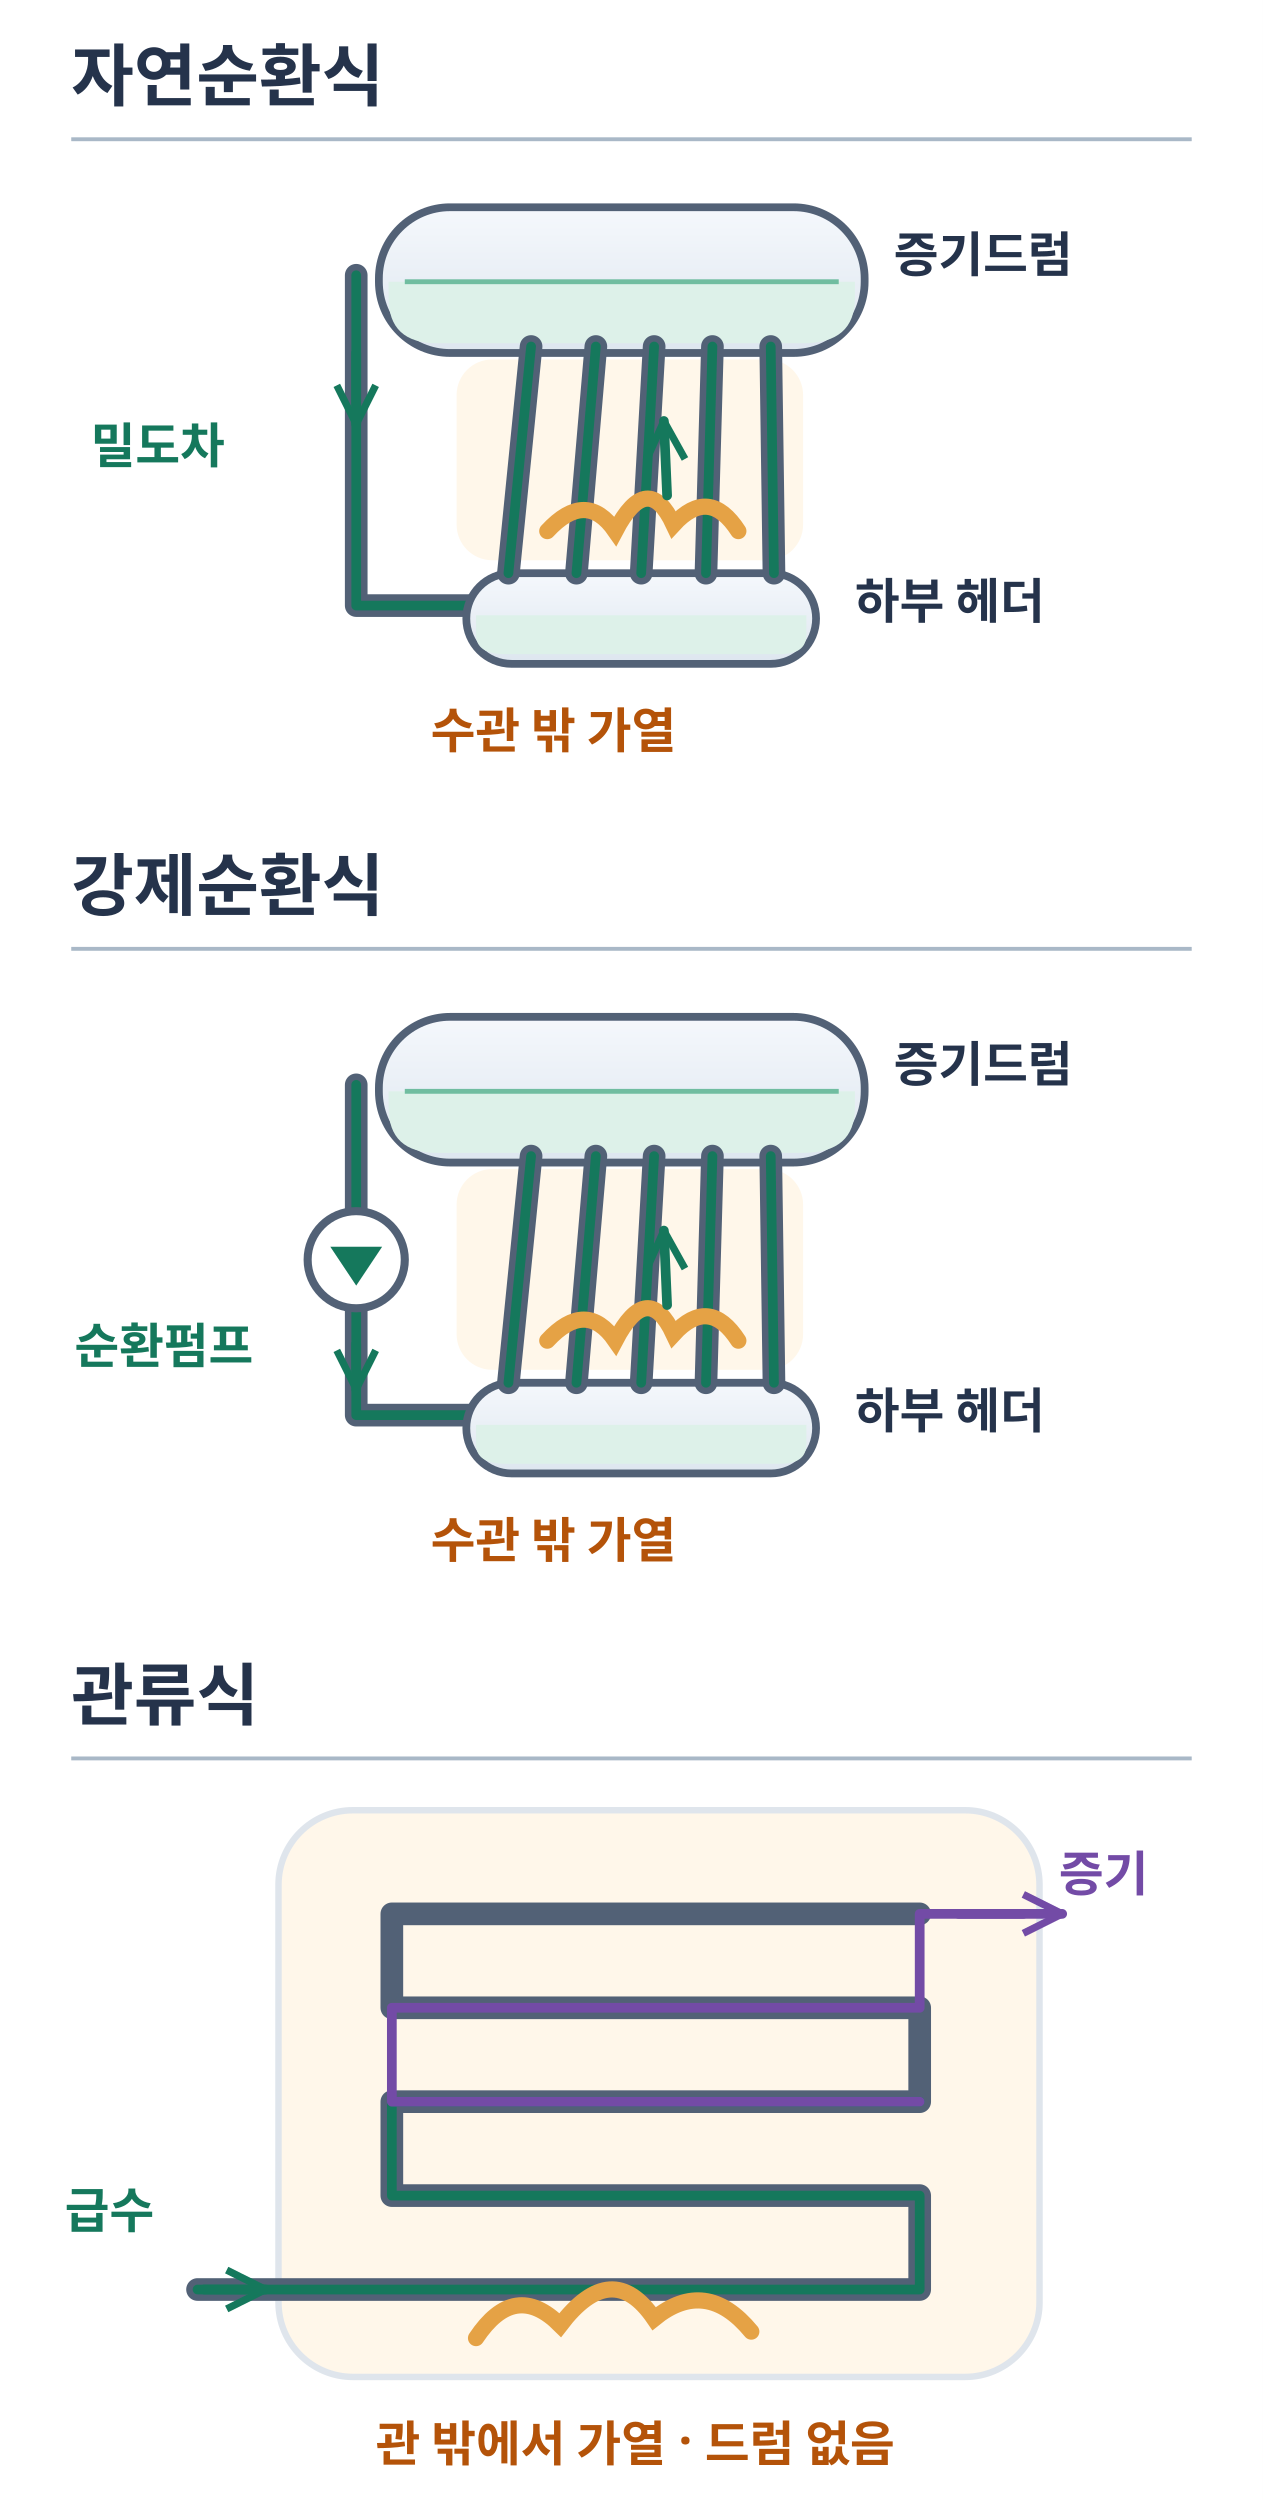
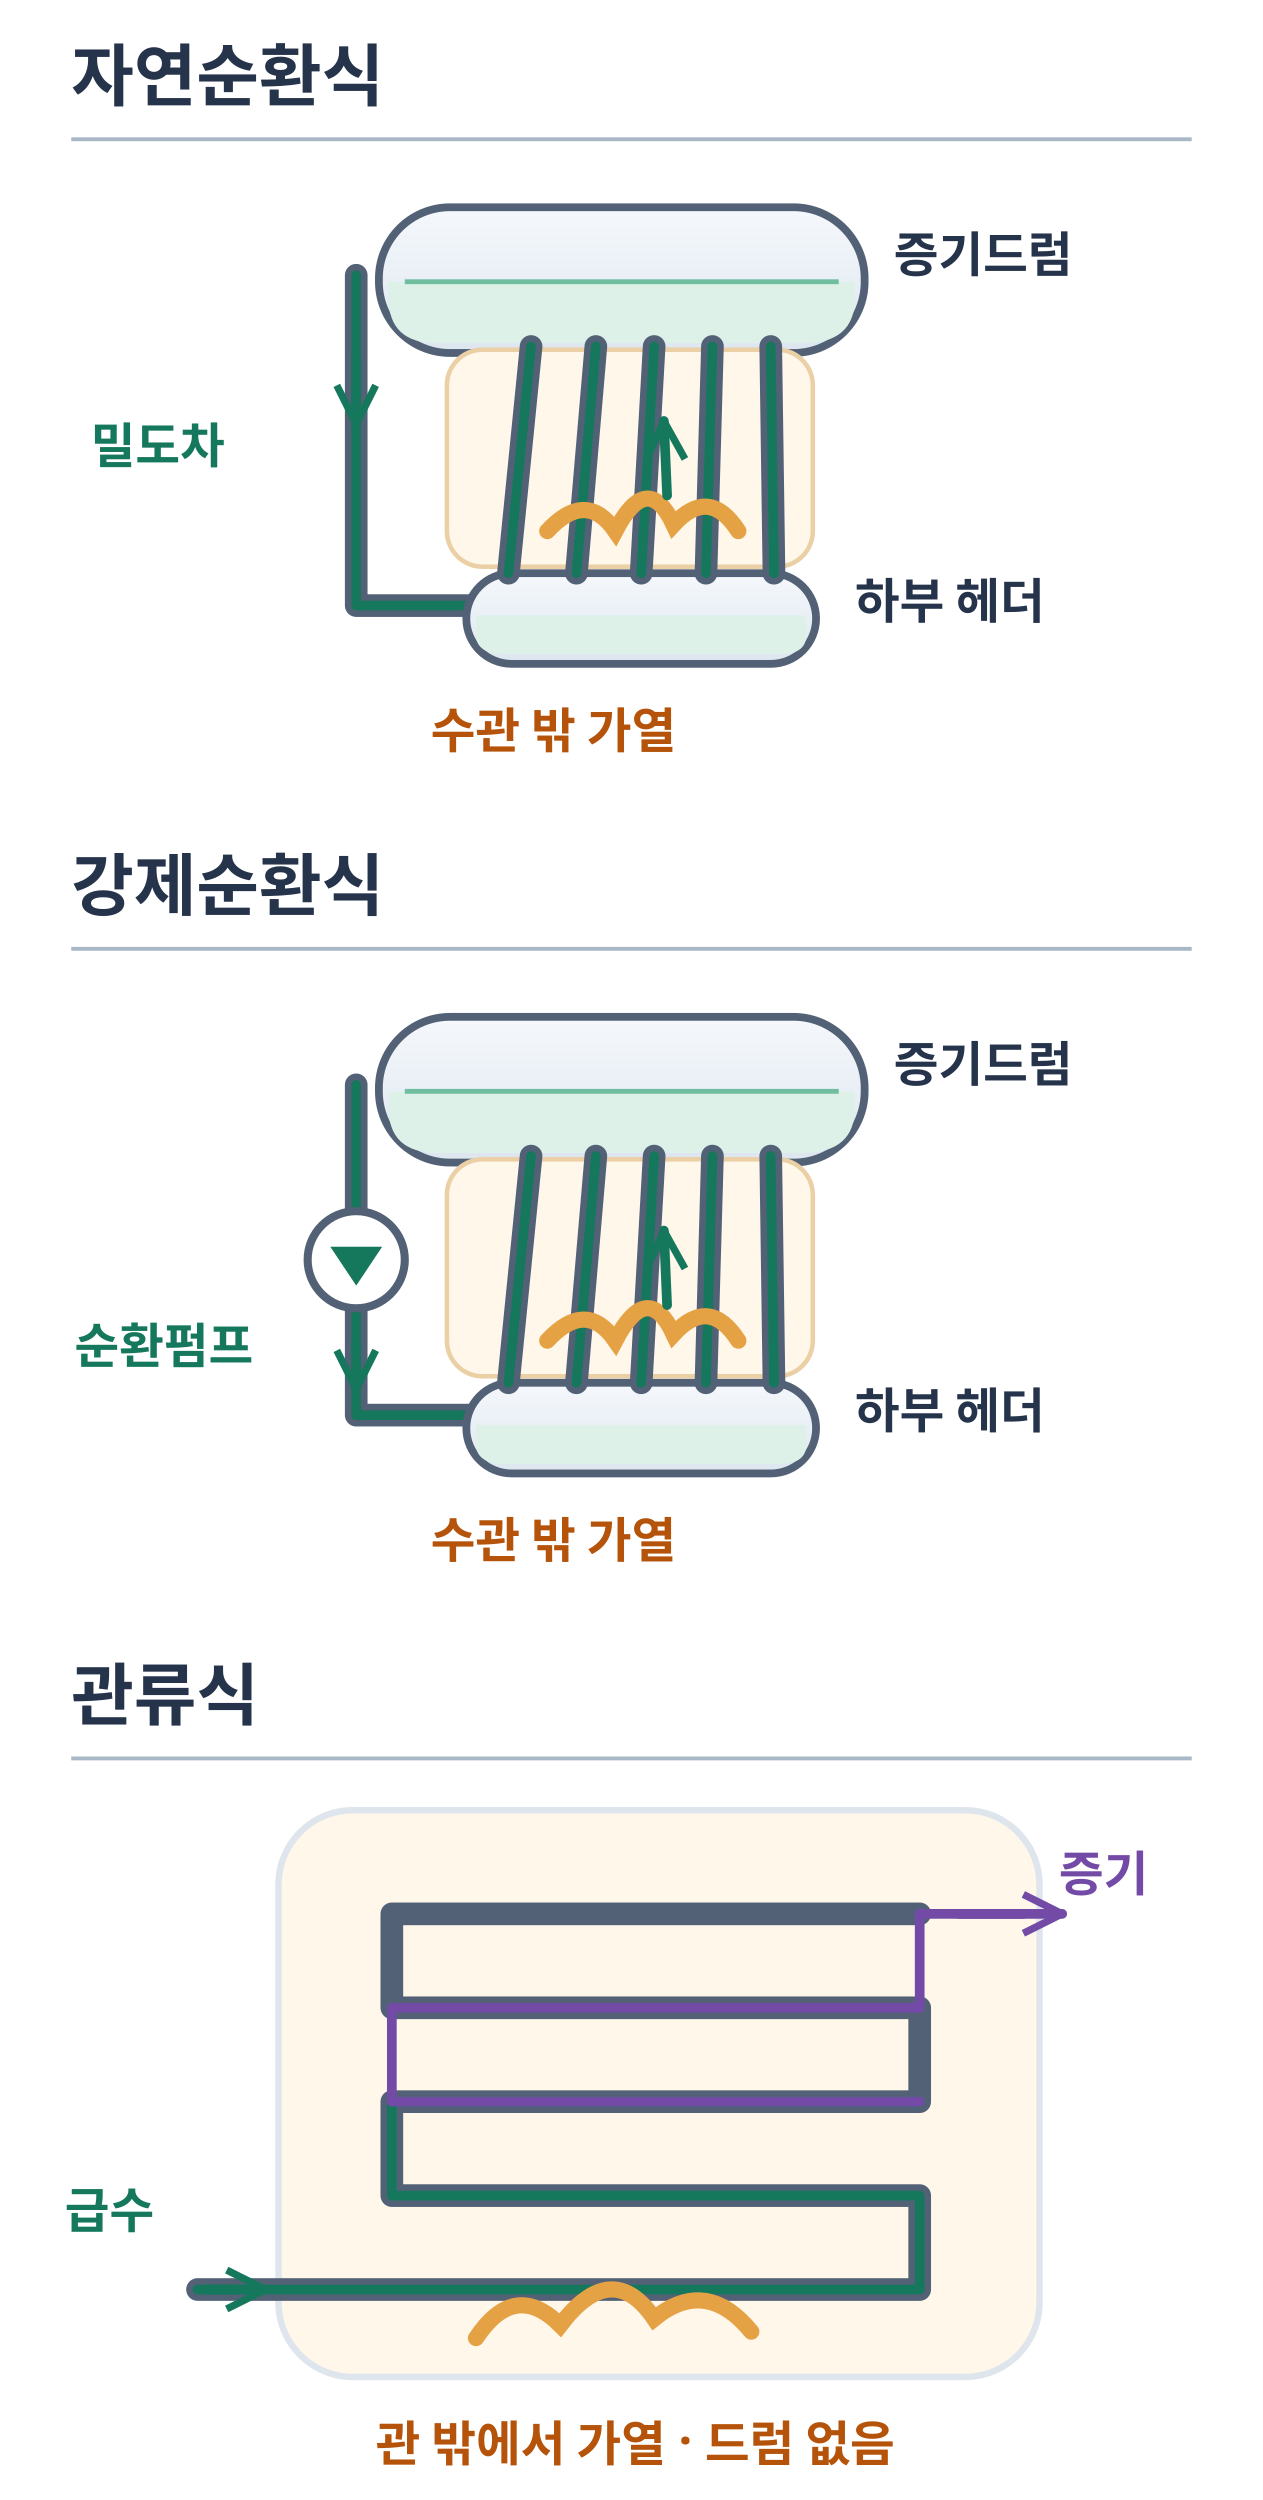
<svg xmlns="http://www.w3.org/2000/svg" width="390" height="772" viewBox="0 0 390 772" role="img" aria-labelledby="title description">
  <defs>
    <linearGradient id="metal" x1="0" x2="0" y1="0" y2="1">
      <stop stop-color="#F5F8FC" />
      <stop offset="1" stop-color="#DDE6EF" />
    </linearGradient>
    <linearGradient id="fire" x1="0" x2="1">
      <stop stop-color="#F9CA7A" />
      <stop offset="1" stop-color="#F5A270" />
    </linearGradient>
    <marker id="water-arrow" viewBox="0 0 10 10" refX="9" refY="5" markerWidth="5" markerHeight="5" orient="auto">
      <path d="M1 1 9 5 1 9" fill="none" stroke="#15785C" stroke-width="1.5" stroke-linejoin="round" />
    </marker>
    <marker id="steam-arrow" viewBox="0 0 10 10" refX="9" refY="5" markerWidth="5" markerHeight="5" orient="auto">
      <path d="M1 1 9 5 1 9" fill="none" stroke="#734BA6" stroke-width="1.5" stroke-linejoin="round" />
    </marker>
    <style>
    text{font-family:'Noto Sans KR','Apple SD Gothic Neo','Malgun Gothic',sans-serif;fill:#25334B}
    .type{font-size:21px;font-weight:700}
    .label{font-size:17px;font-weight:700}
    .small{font-size:15px;font-weight:600}
    .waterText{fill:#15785C} .gasText{fill:#A94E32} .steamText{fill:#734BA6} .heatText{fill:#B45309}
    .body{fill:url(#metal);stroke:#526176;stroke-width:2.4}
    .water{fill:#DDF1E9}
    .gas{fill:#FCEDE7;stroke:#A94E32;stroke-width:2.2}
    .pipe{fill:none;stroke:#526176;stroke-width:7;stroke-linecap:round;stroke-linejoin:round}
    .pipeWater{fill:none;stroke:#15785C;stroke-width:3;stroke-linecap:round;stroke-linejoin:round}
    .pipeSteam{fill:none;stroke:#734BA6;stroke-width:3;stroke-linecap:round;stroke-linejoin:round}
    .hair{fill:none;stroke:#A9B8C7;stroke-width:1.2}
  </style>
  </defs>
  <rect width="390" height="772" fill="#fff" />
  <g transform="translate(0 0)">
    <text x="22" y="31" class="type">자연순환식</text>
    <path d="M22 43 H368" class="hair" />
    <rect x="117" y="64" width="150" height="45" rx="22" class="body" />
    <path d="M120 87 h144 v5 q0 14-16 14 H135 q-15 0-15-14Z" class="water" />
    <path d="M125 87 H259" fill="none" stroke="#70BDA0" stroke-width="1.5" />
    <path d="M110 85 v102 h38" class="pipe" />
    <path d="M110 85 v102 h38" class="pipeWater" />
-     <rect x="141" y="111" width="107" height="62" rx="11" fill="#FFF7EA" />
+     <rect x="138" y="108" width="113" height="67" rx="11" fill="#FFF7EA" stroke="#EBCFA5" stroke-width="1.4" />
    <rect x="144" y="177" width="108" height="28" rx="14" class="body" />
    <path d="M147 190 H249 V196 Q249 202 241 202 H156 Q147 202 147 196Z" class="water" />
    <g class="pipe">
      <path d="M157 177 164 107 M178 177 184 107 M198 177 202 107 M218 177 220 107 M239 177 238 107" />
    </g>
    <g class="pipeWater">
      <path d="M157 177 164 107 M178 177 184 107 M198 177 202 107 M218 177 220 107 M239 177 238 107" />
    </g>
    <path d="M169 164 Q181 151 190 164 Q200 145 208 162 Q219 150 228 164" fill="none" stroke="#E5A245" stroke-width="5" stroke-linecap="round" />
    <path d="M206 153 205 130" class="pipeWater" marker-end="url(#water-arrow)" />
    <path d="M110 109 v22" class="pipeWater" marker-end="url(#water-arrow)" />
    <text x="28" y="143" class="small waterText">밀도차</text>
    <text x="276" y="84" class="small">증기드럼</text>
    <text x="264" y="191" class="small">하부 헤더</text>
    <text x="133" y="231" class="small heatText">수관 밖 가열</text>
  </g>
  <g transform="translate(0 250)">
    <text x="22" y="31" class="type">강제순환식</text>
    <path d="M22 43 H368" class="hair" />
    <rect x="117" y="64" width="150" height="45" rx="22" class="body" />
    <path d="M120 87 h144 v5 q0 14-16 14 H135 q-15 0-15-14Z" class="water" />
    <path d="M125 87 H259" fill="none" stroke="#70BDA0" stroke-width="1.5" />
    <path d="M110 85 v102 h38" class="pipe" />
    <path d="M110 85 v102 h38" class="pipeWater" />
-     <rect x="141" y="111" width="107" height="62" rx="11" fill="#FFF7EA" />
+     <rect x="138" y="108" width="113" height="67" rx="11" fill="#FFF7EA" stroke="#EBCFA5" stroke-width="1.4" />
    <rect x="144" y="177" width="108" height="28" rx="14" class="body" />
    <path d="M147 190 H249 V196 Q249 202 241 202 H156 Q147 202 147 196Z" class="water" />
    <g class="pipe">
      <path d="M157 177 164 107 M178 177 184 107 M198 177 202 107 M218 177 220 107 M239 177 238 107" />
    </g>
    <g class="pipeWater">
      <path d="M157 177 164 107 M178 177 184 107 M198 177 202 107 M218 177 220 107 M239 177 238 107" />
    </g>
    <path d="M169 164 Q181 151 190 164 Q200 145 208 162 Q219 150 228 164" fill="none" stroke="#E5A245" stroke-width="5" stroke-linecap="round" />
    <path d="M206 153 205 130" class="pipeWater" marker-end="url(#water-arrow)" />
    <path d="M110 165 v14" class="pipeWater" marker-end="url(#water-arrow)" />
    <circle cx="110" cy="139" r="15" fill="#fff" stroke="#526176" stroke-width="2.5" />
    <path d="m102 135 8 12 8-12Z" fill="#15785C" />
    <text x="23" y="171" class="small waterText">순환펌프</text>
    <text x="276" y="84" class="small">증기드럼</text>
    <text x="264" y="191" class="small">하부 헤더</text>
    <text x="133" y="231" class="small heatText">수관 밖 가열</text>
  </g>
  <g transform="translate(0 500)">
    <text x="22" y="31" class="type">관류식</text>
    <path d="M22 43 H368" class="hair" />
    <rect x="86" y="59" width="235" height="175" rx="23" fill="#FFF7EA" stroke="#DFE5EC" stroke-width="2" />
    <path d="M61 207 H284 V178 H121 V149 H284 V120 H121 V91 H284" class="pipe" />
    <path d="M61 207 H284 V178 H121 V149 H284" class="pipeWater" />
    <path d="M284 149 H121 V120 H284 V91 H316" class="pipeSteam" />
    <path d="M63 207 H82" class="pipeWater" marker-end="url(#water-arrow)" />
    <path d="M296 91 H328" class="pipeSteam" marker-end="url(#steam-arrow)" />
    <path d="M147 222 Q159 204 173 218 Q189 197 202 216 Q218 203 232 220" fill="none" stroke="#E5A245" stroke-width="5" stroke-linecap="round" />
    <text x="20" y="188" class="small waterText">급수</text>
    <text x="327" y="84" class="small steamText">증기</text>
    <text x="116" y="260" class="small heatText">관 밖에서 가열 · 드럼 없음</text>
  </g>
</svg>
